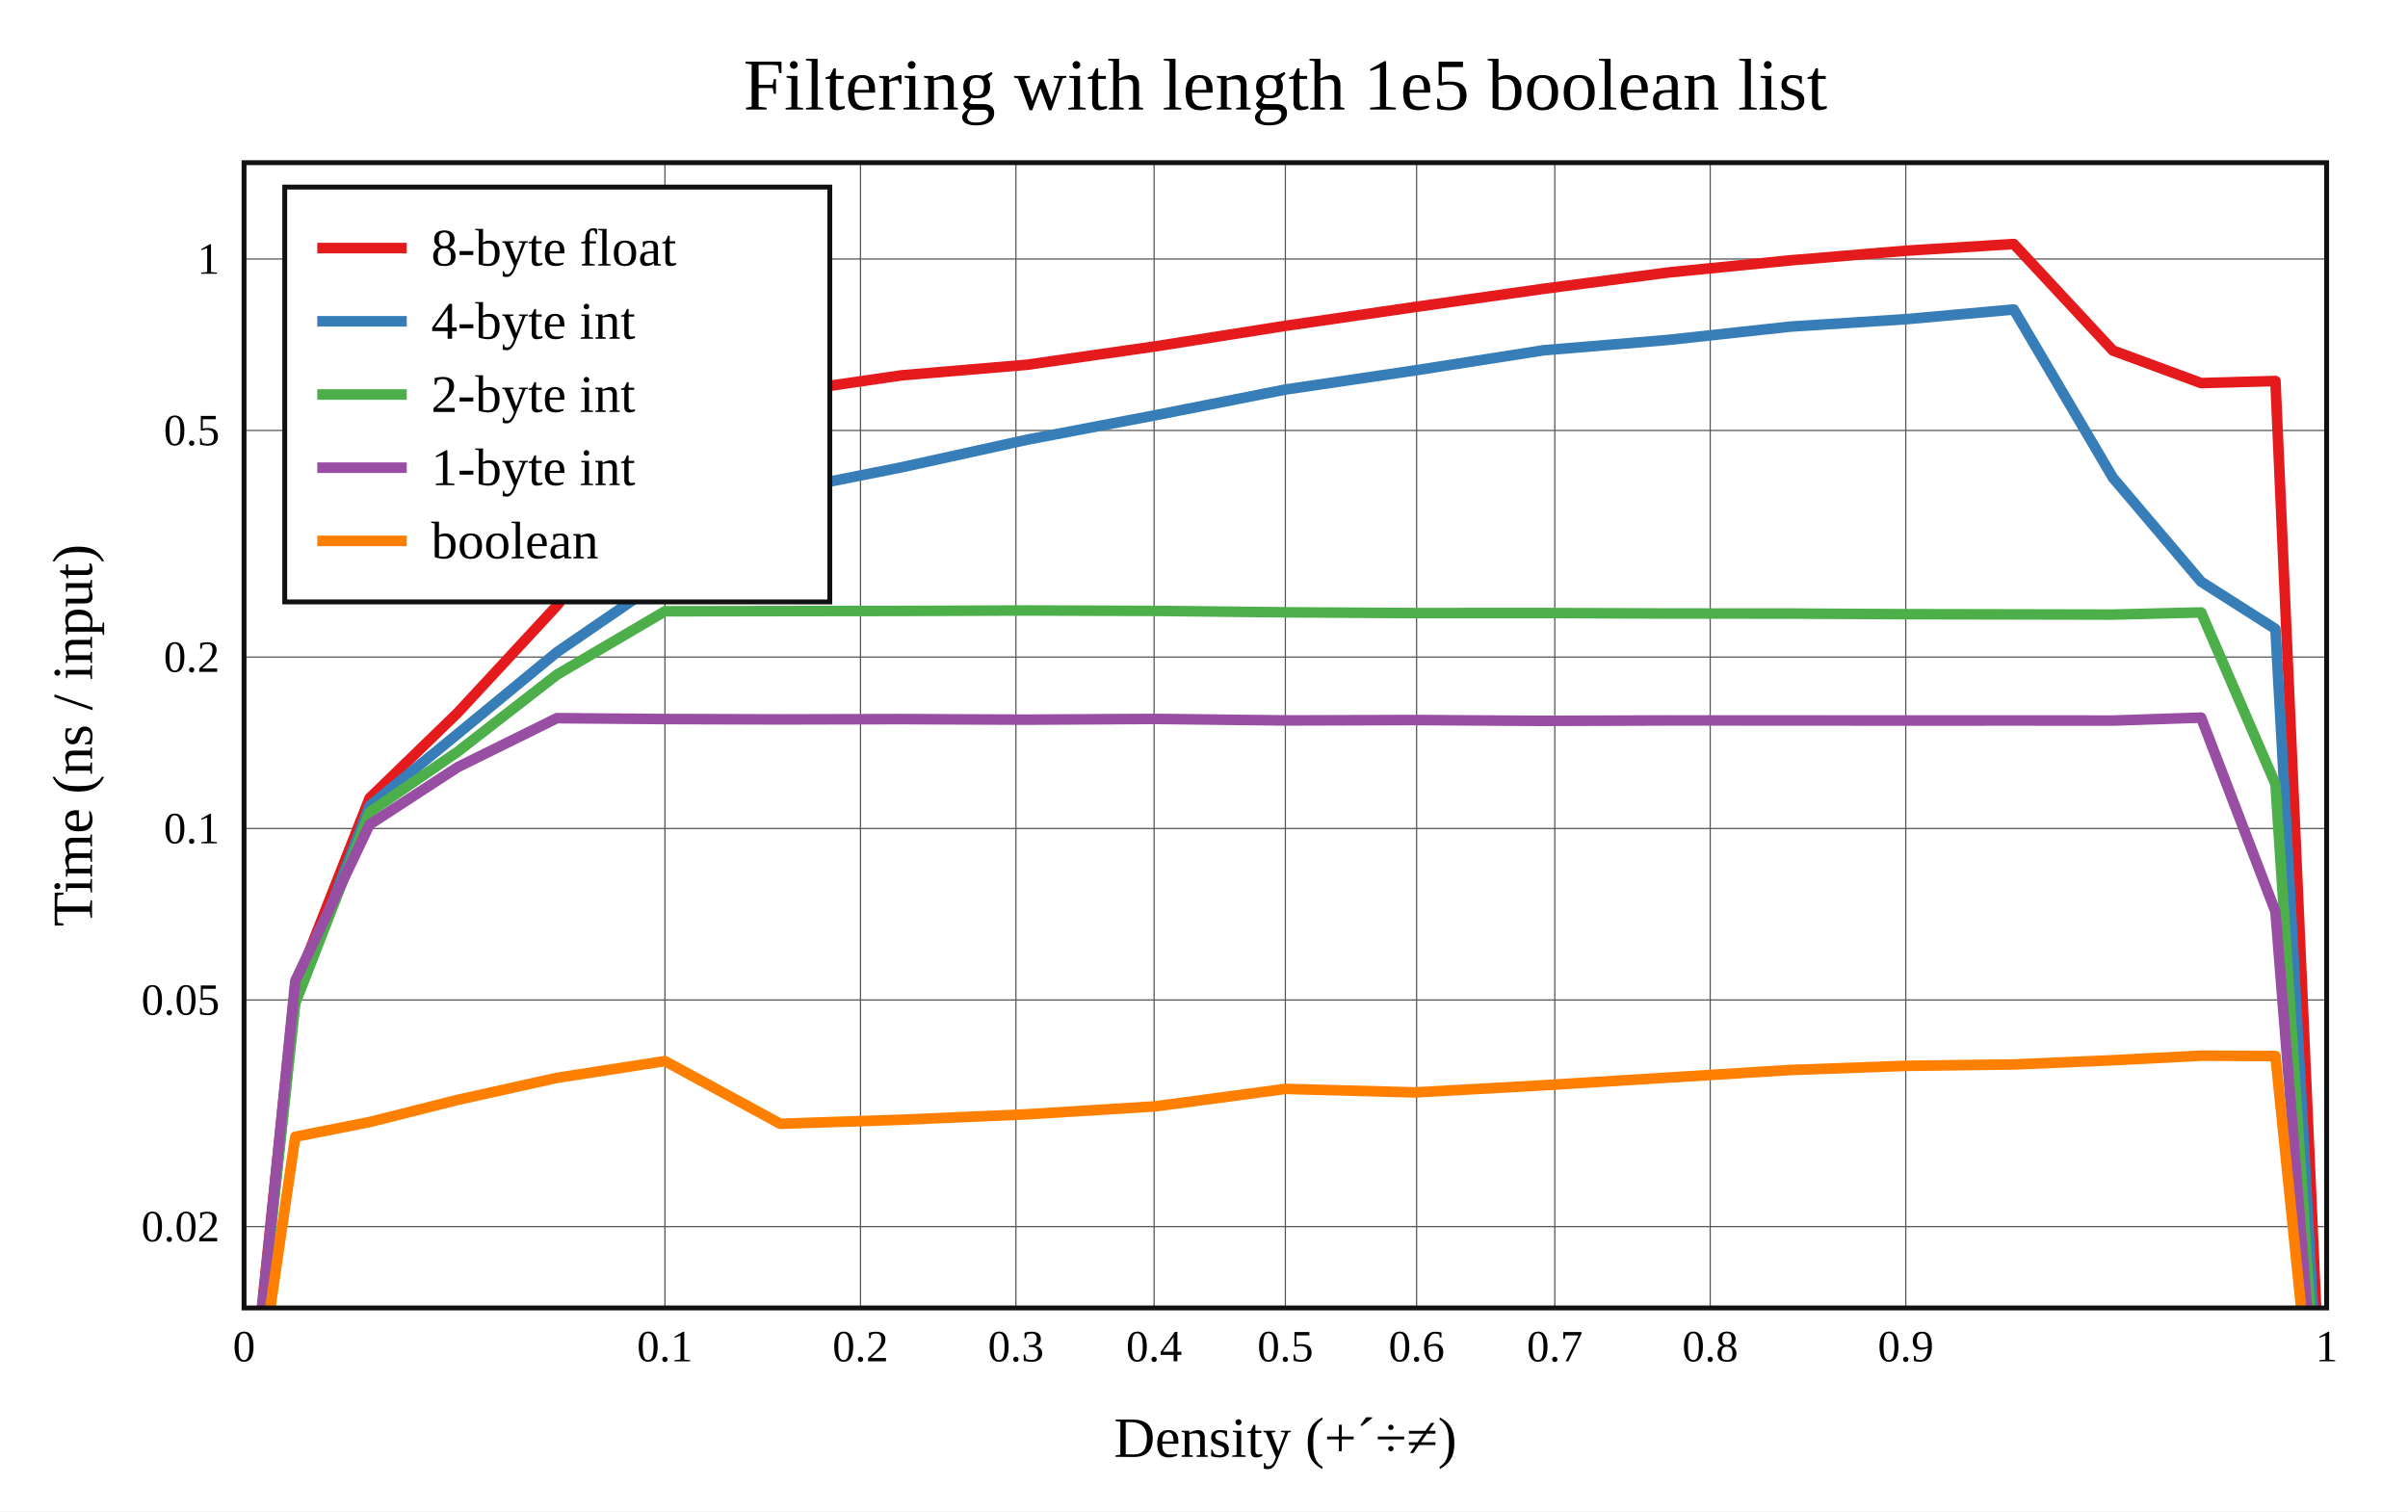
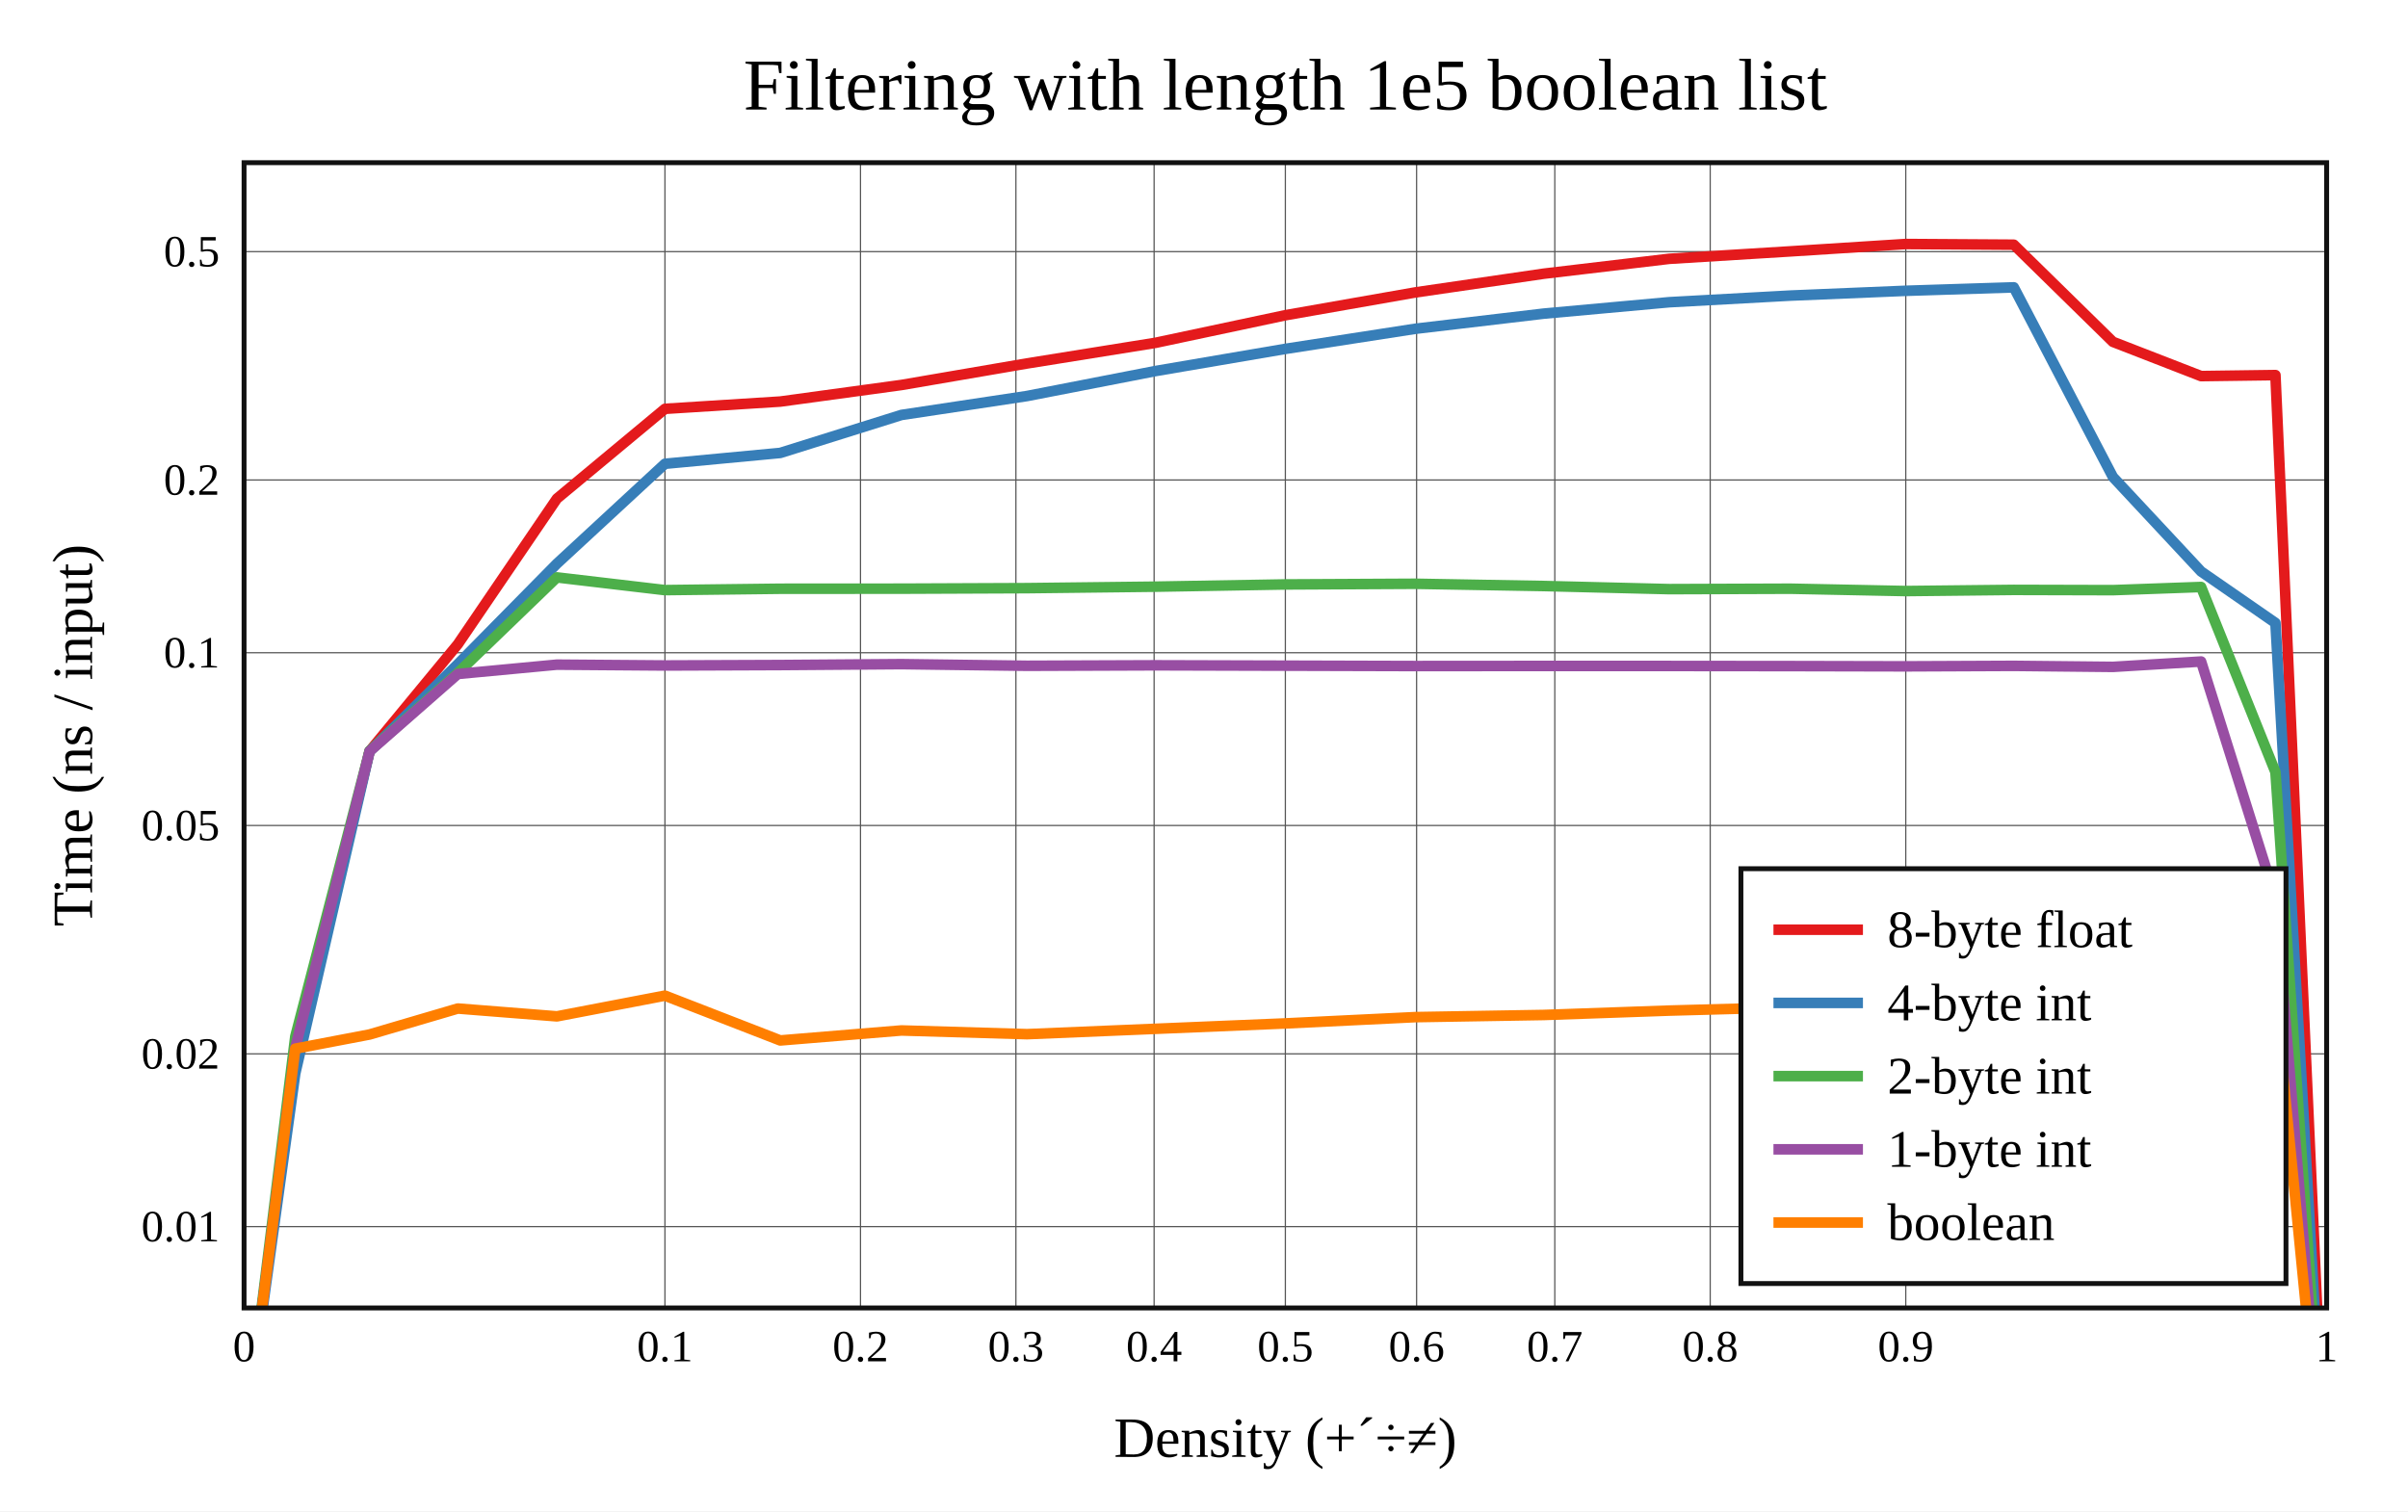
<svg xmlns="http://www.w3.org/2000/svg" viewBox="-60 -40 592 371.6" height="557.4" width="888">
  <g stroke-width="2.6" font-size="14px" text-anchor="middle">
    <defs>
      <clipPath id="clip">
        <rect x="0" y="0" width="512" height="281.6" />
      </clipPath>
    </defs>
    <rect fill="white" x="-60" y="-40" width="592" height="371.6" />
    <text dy="0.33em" font-size="18px" x="256" y="-19">Filtering with length 1e5 boolean list</text>
    <text dy="0.33em" x="256" y="313.6">Density (+´÷≠)</text>
    <text dy="0.33em" transform="rotate(-90)" x="-140.8" y="-42">Time (ns / input)</text>
    <g stroke-width="0.3" stroke="#555">
      <path d="M103.472 0v281.6" />
      <path d="M151.55 0v281.6" />
      <path d="M189.757 0v281.6" />
      <path d="M223.735 0v281.6" />
      <path d="M256 0v281.6" />
      <path d="M288.265 0v281.6" />
      <path d="M322.243 0v281.6" />
      <path d="M360.45 0v281.6" />
      <path d="M408.528 0v281.6" />
      <path d="M0 261.6h512" />
-       <path d="M0 205.874h512" />
-       <path d="M0 163.719h512" />
-       <path d="M0 121.564h512" />
-       <path d="M0 65.839h512" />
-       <path d="M0 23.684h512" />
+       <path d="M0 219.124h512" />
+       <path d="M0 162.973h512" />
+       <path d="M0 120.497h512" />
+       <path d="M0 78.021h512" />
+       <path d="M0 21.871h512" />
    </g>
    <g font-size="11px">
      <text dy="0.33em" x="0" y="291.1">0</text>
      <text dy="0.33em" x="103.472" y="291.1">0.1</text>
      <text dy="0.33em" x="151.55" y="291.1">0.2</text>
      <text dy="0.33em" x="189.757" y="291.1">0.3</text>
      <text dy="0.33em" x="223.735" y="291.1">0.4</text>
      <text dy="0.33em" x="256" y="291.1">0.5</text>
      <text dy="0.33em" x="288.265" y="291.1">0.6</text>
      <text dy="0.33em" x="322.243" y="291.1">0.7</text>
      <text dy="0.33em" x="360.45" y="291.1">0.8</text>
      <text dy="0.33em" x="408.528" y="291.1">0.9</text>
      <text dy="0.33em" x="512" y="291.1">1</text>
      <g text-anchor="end">
-         <text dy="0.33em" x="-6" y="261.6">0.02</text>
-         <text dy="0.33em" x="-6" y="205.874">0.05</text>
-         <text dy="0.33em" x="-6" y="163.719">0.1</text>
-         <text dy="0.33em" x="-6" y="121.564">0.2</text>
-         <text dy="0.33em" x="-6" y="65.839">0.5</text>
-         <text dy="0.33em" x="-6" y="23.684">1</text>
+         <text dy="0.33em" x="-6" y="261.6">0.01</text>
+         <text dy="0.33em" x="-6" y="219.124">0.02</text>
+         <text dy="0.33em" x="-6" y="162.973">0.05</text>
+         <text dy="0.33em" x="-6" y="120.497">0.1</text>
+         <text dy="0.33em" x="-6" y="78.021">0.2</text>
+         <text dy="0.33em" x="-6" y="21.871">0.5</text>
      </g>
    </g>
    <g clip-path="url(#clip)" fill="none" stroke-linecap="round" stroke-linejoin="round">
-       <path stroke="#e41a1c" d="M0 323.667L12.59 202.667L30.865 156.253L52.551 135.227L76.913 108.921L103.472 74.195L131.828 56.642L161.617 52.293L192.48 49.688L224.06 45.166L256 40.117L287.94 35.473L319.52 31.002L350.383 26.97L380.172 24.014L408.528 21.65L435.087 20L459.449 46.191L481.135 54.194L499.41 53.686L512 340.604" />
-       <path stroke="#377eb8" d="M0 324.254L12.59 205.576L30.865 158.164L52.551 140.415L76.913 120.367L103.472 102.163L131.828 80.827L161.617 74.91L192.48 68.123L224.06 62.095L256 55.78L287.94 51.066L319.52 46.123L350.383 43.555L380.172 40.304L408.528 38.488L435.087 36.101L459.449 77.458L481.135 103.023L499.41 114.655L512 342.617" />
-       <path stroke="#4daf4a" d="M0 323.749L12.59 206.678L30.865 159.723L52.551 144.807L76.913 125.899L103.472 110.305L131.828 110.259L161.617 110.221L192.48 110.108L224.06 110.211L256 110.558L287.94 110.749L319.52 110.734L350.383 110.851L380.172 110.865L408.528 111.016L435.087 111.065L459.449 111.116L481.135 110.584L499.41 152.76L512 343.776" />
-       <path stroke="#984ea3" d="M0 326.549L12.59 201.198L30.865 162.741L52.551 148.621L76.913 136.584L103.472 136.804L131.828 136.889L161.617 136.819L192.48 136.954L224.06 136.769L256 137.142L287.94 137.046L319.52 137.25L350.383 137.139L380.172 137.149L408.528 137.171L435.087 137.157L459.449 137.175L481.135 136.454L499.41 184.154L512 342.499" />
-       <path stroke="#ff7f00" d="M0 325.841L12.59 239.51L30.865 235.896L52.551 230.432L76.913 225.031L103.472 220.901L131.828 236.319L161.617 235.325L192.48 233.989L224.06 232.031L256 227.742L287.94 228.606L319.52 226.849L350.383 224.948L380.172 223.093L408.528 222.076L435.087 221.731L459.449 220.697L481.135 219.574L499.41 219.659L512 343.112" />
+       <path stroke="#e41a1c" d="M0 314.844L12.59 219.903L30.865 144.709L52.551 118.415L76.913 82.609L103.472 60.526L131.828 58.737L161.617 54.663L192.48 49.367L224.06 44.297L256 37.511L287.94 31.902L319.52 27.297L350.383 23.636L380.172 21.806L408.528 20L435.087 20.169L459.449 44.051L481.135 52.476L499.41 52.23L512 334.095" />
+       <path stroke="#377eb8" d="M0 314.71L12.59 223.944L30.865 144.75L52.551 123.304L76.913 98.595L103.472 74.04L131.828 71.37L161.617 62.029L192.48 57.378L224.06 51.234L256 45.783L287.94 40.842L319.52 37.115L350.383 34.309L380.172 32.681L408.528 31.502L435.087 30.655L459.449 77.275L481.135 100.52L499.41 113.17L512 333.743" />
+       <path stroke="#4daf4a" d="M0 316.277L12.59 214.875L30.865 144.615L52.551 125.464L76.913 101.973L103.472 105.098L131.828 104.762L161.617 104.744L192.48 104.616L224.06 104.254L256 103.702L287.94 103.54L319.52 104.095L350.383 104.858L380.172 104.753L408.528 105.33L435.087 105.045L459.449 105.108L481.135 104.333L499.41 149.85L512 333.872" />
+       <path stroke="#984ea3" d="M0 316.309L12.59 217.67L30.865 144.733L52.551 125.721L76.913 123.427L103.472 123.632L131.828 123.523L161.617 123.301L192.48 123.707L224.06 123.59L256 123.68L287.94 123.769L319.52 123.747L350.383 123.752L380.172 123.781L408.528 123.843L435.087 123.728L459.449 123.977L481.135 122.658L499.41 180.817L512 334.242" />
+       <path stroke="#ff7f00" d="M0 316.33L12.59 217.849L30.865 214.362L52.551 207.982L76.913 209.906L103.472 204.813L131.828 215.828L161.617 213.375L192.48 214.284L224.06 212.968L256 211.641L287.94 210.095L319.52 209.567L350.383 208.489L380.172 207.676L408.528 206.203L435.087 205.747L459.449 198.933L481.135 202.712L499.41 205.27L512 333.122" />
    </g>
    <rect stroke-width="1.2" stroke="#111" fill="none" x="0" y="0" width="512" height="281.6" />
-     <g transform="translate(10,6)" text-anchor="start" font-size="13px">
+     <g transform="translate(368,173.6)" text-anchor="start" font-size="13px">
      <rect stroke-width="1.2" stroke="#111" fill="white" x="0" y="0" width="134" height="102" />
      <path stroke="#e41a1c" d="M8 15h22" />
      <path stroke="#377eb8" d="M8 33h22" />
      <path stroke="#4daf4a" d="M8 51h22" />
      <path stroke="#984ea3" d="M8 69h22" />
      <path stroke="#ff7f00" d="M8 87h22" />
      <text dy="0.33em" x="36" y="15">8-byte float</text>
      <text dy="0.33em" x="36" y="33">4-byte int</text>
      <text dy="0.33em" x="36" y="51">2-byte int</text>
      <text dy="0.33em" x="36" y="69">1-byte int</text>
      <text dy="0.33em" x="36" y="87">boolean</text>
    </g>
  </g>
</svg>
